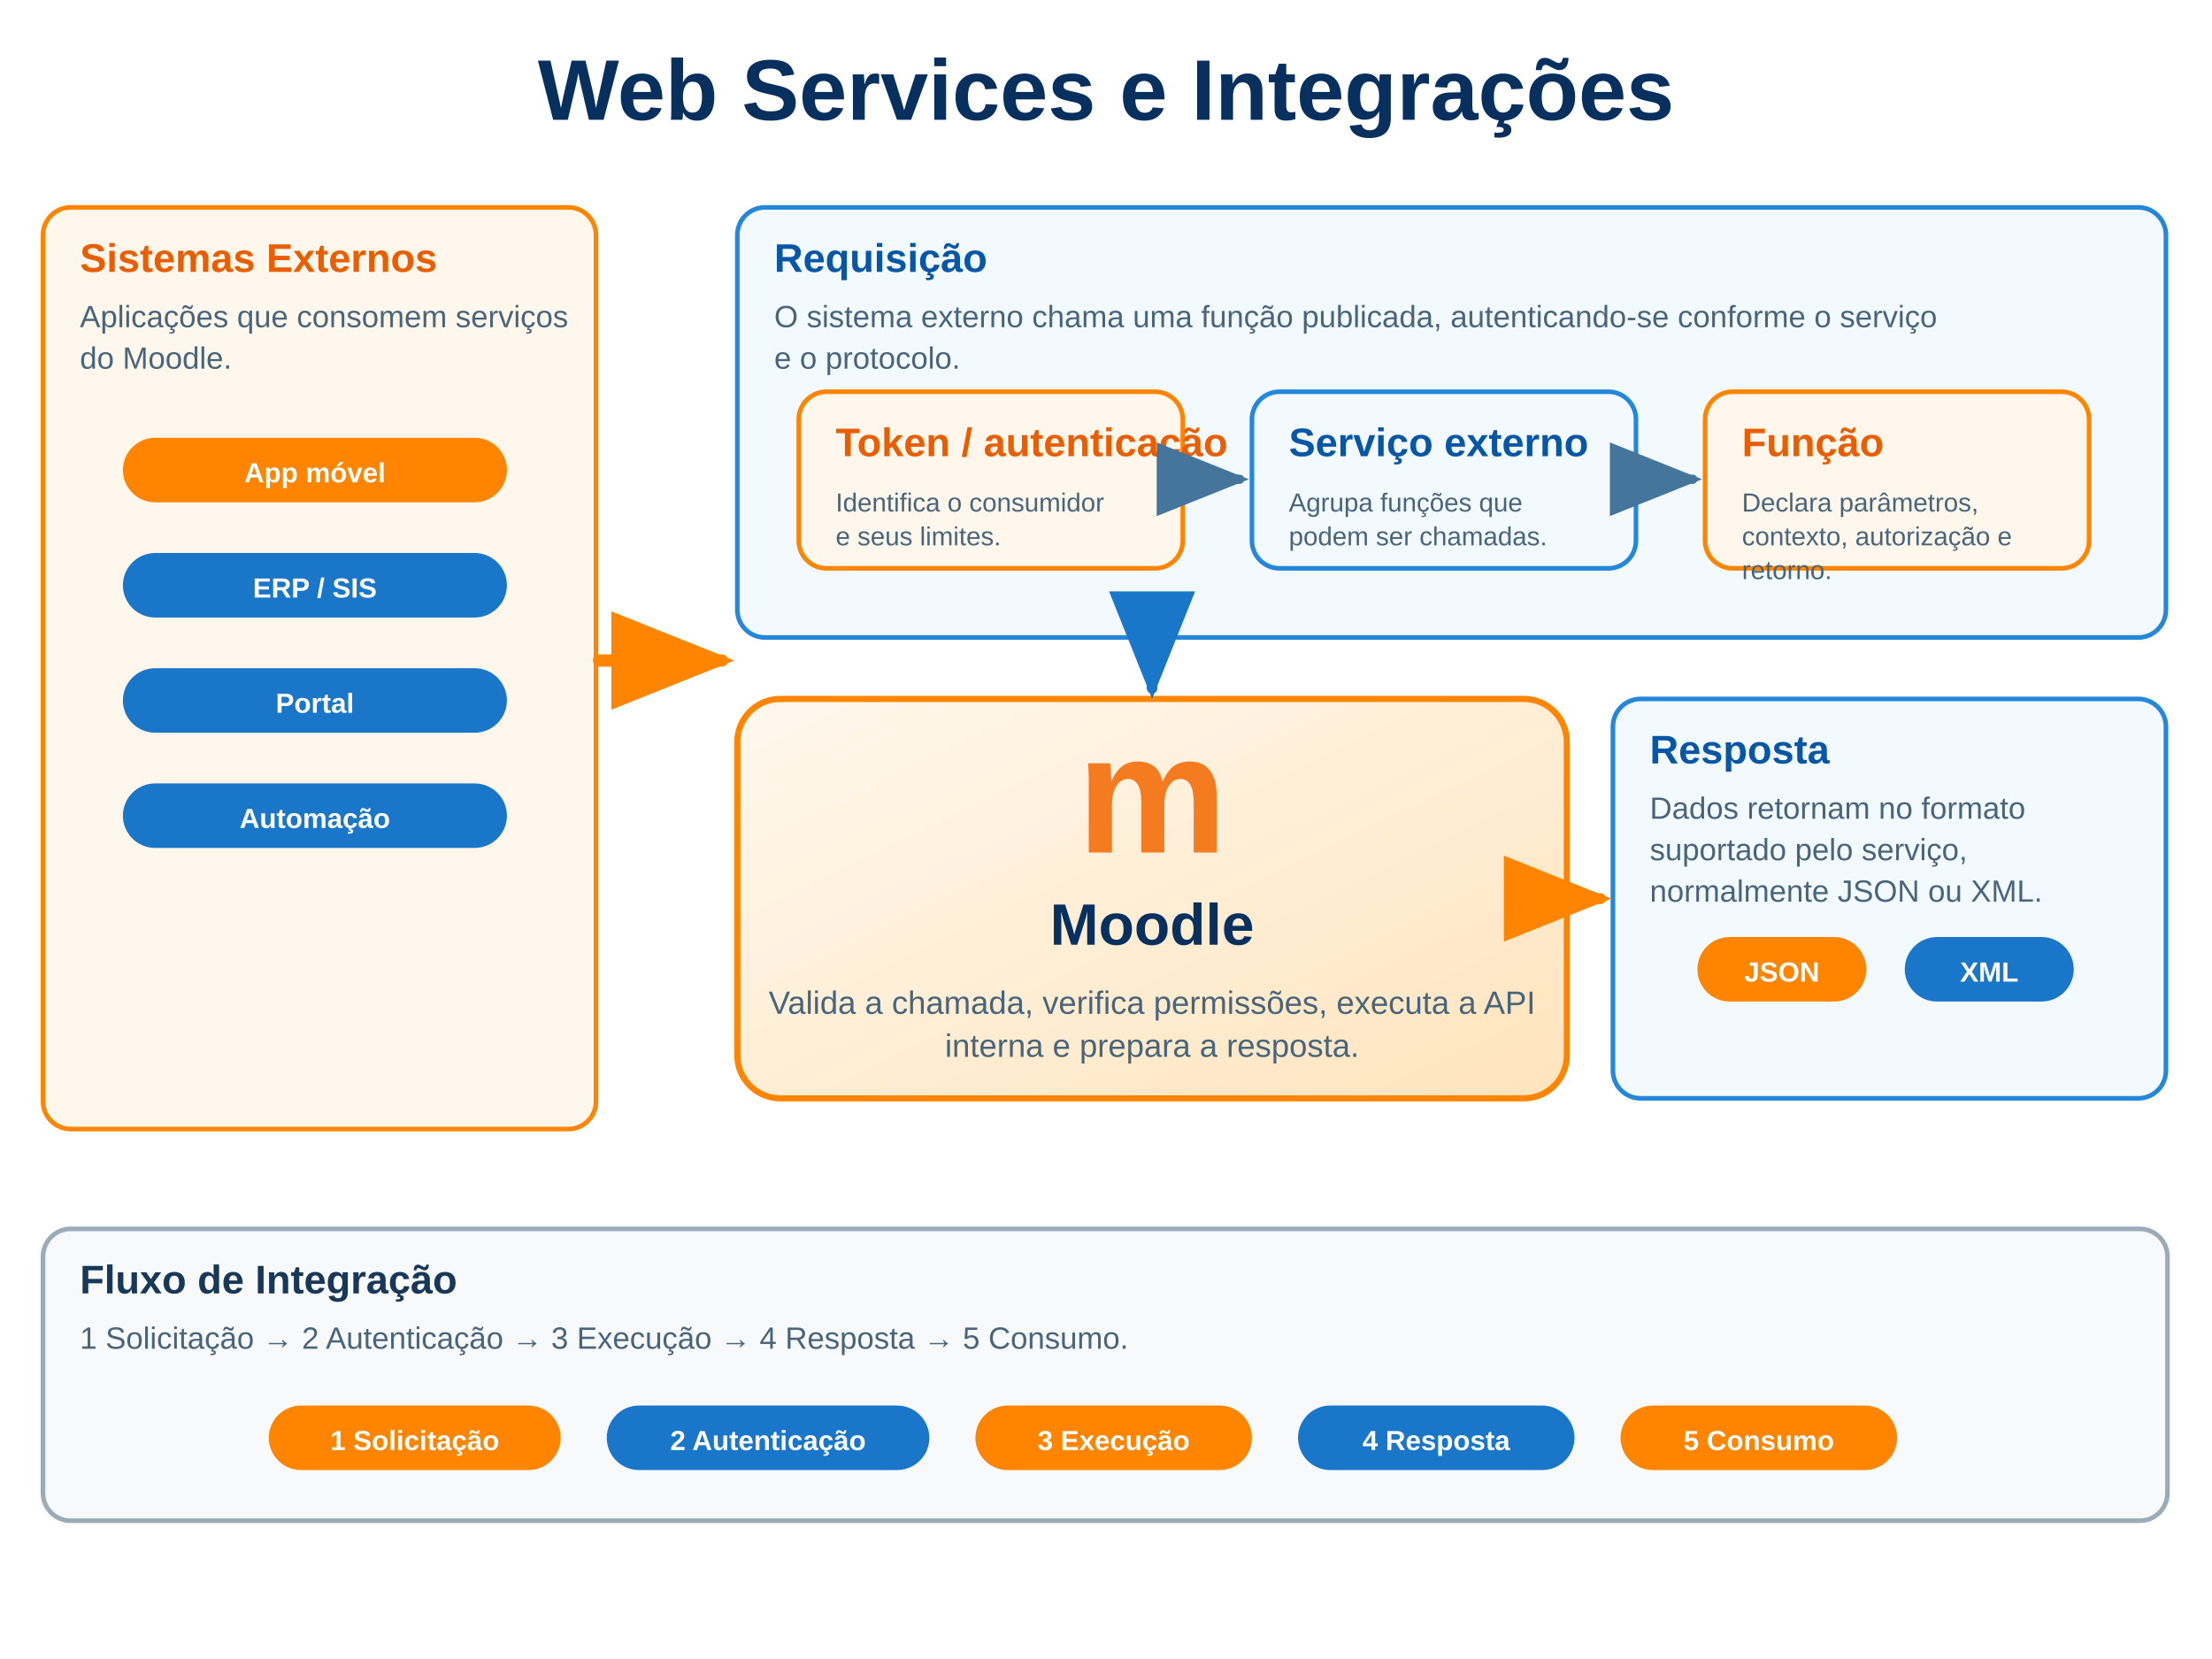
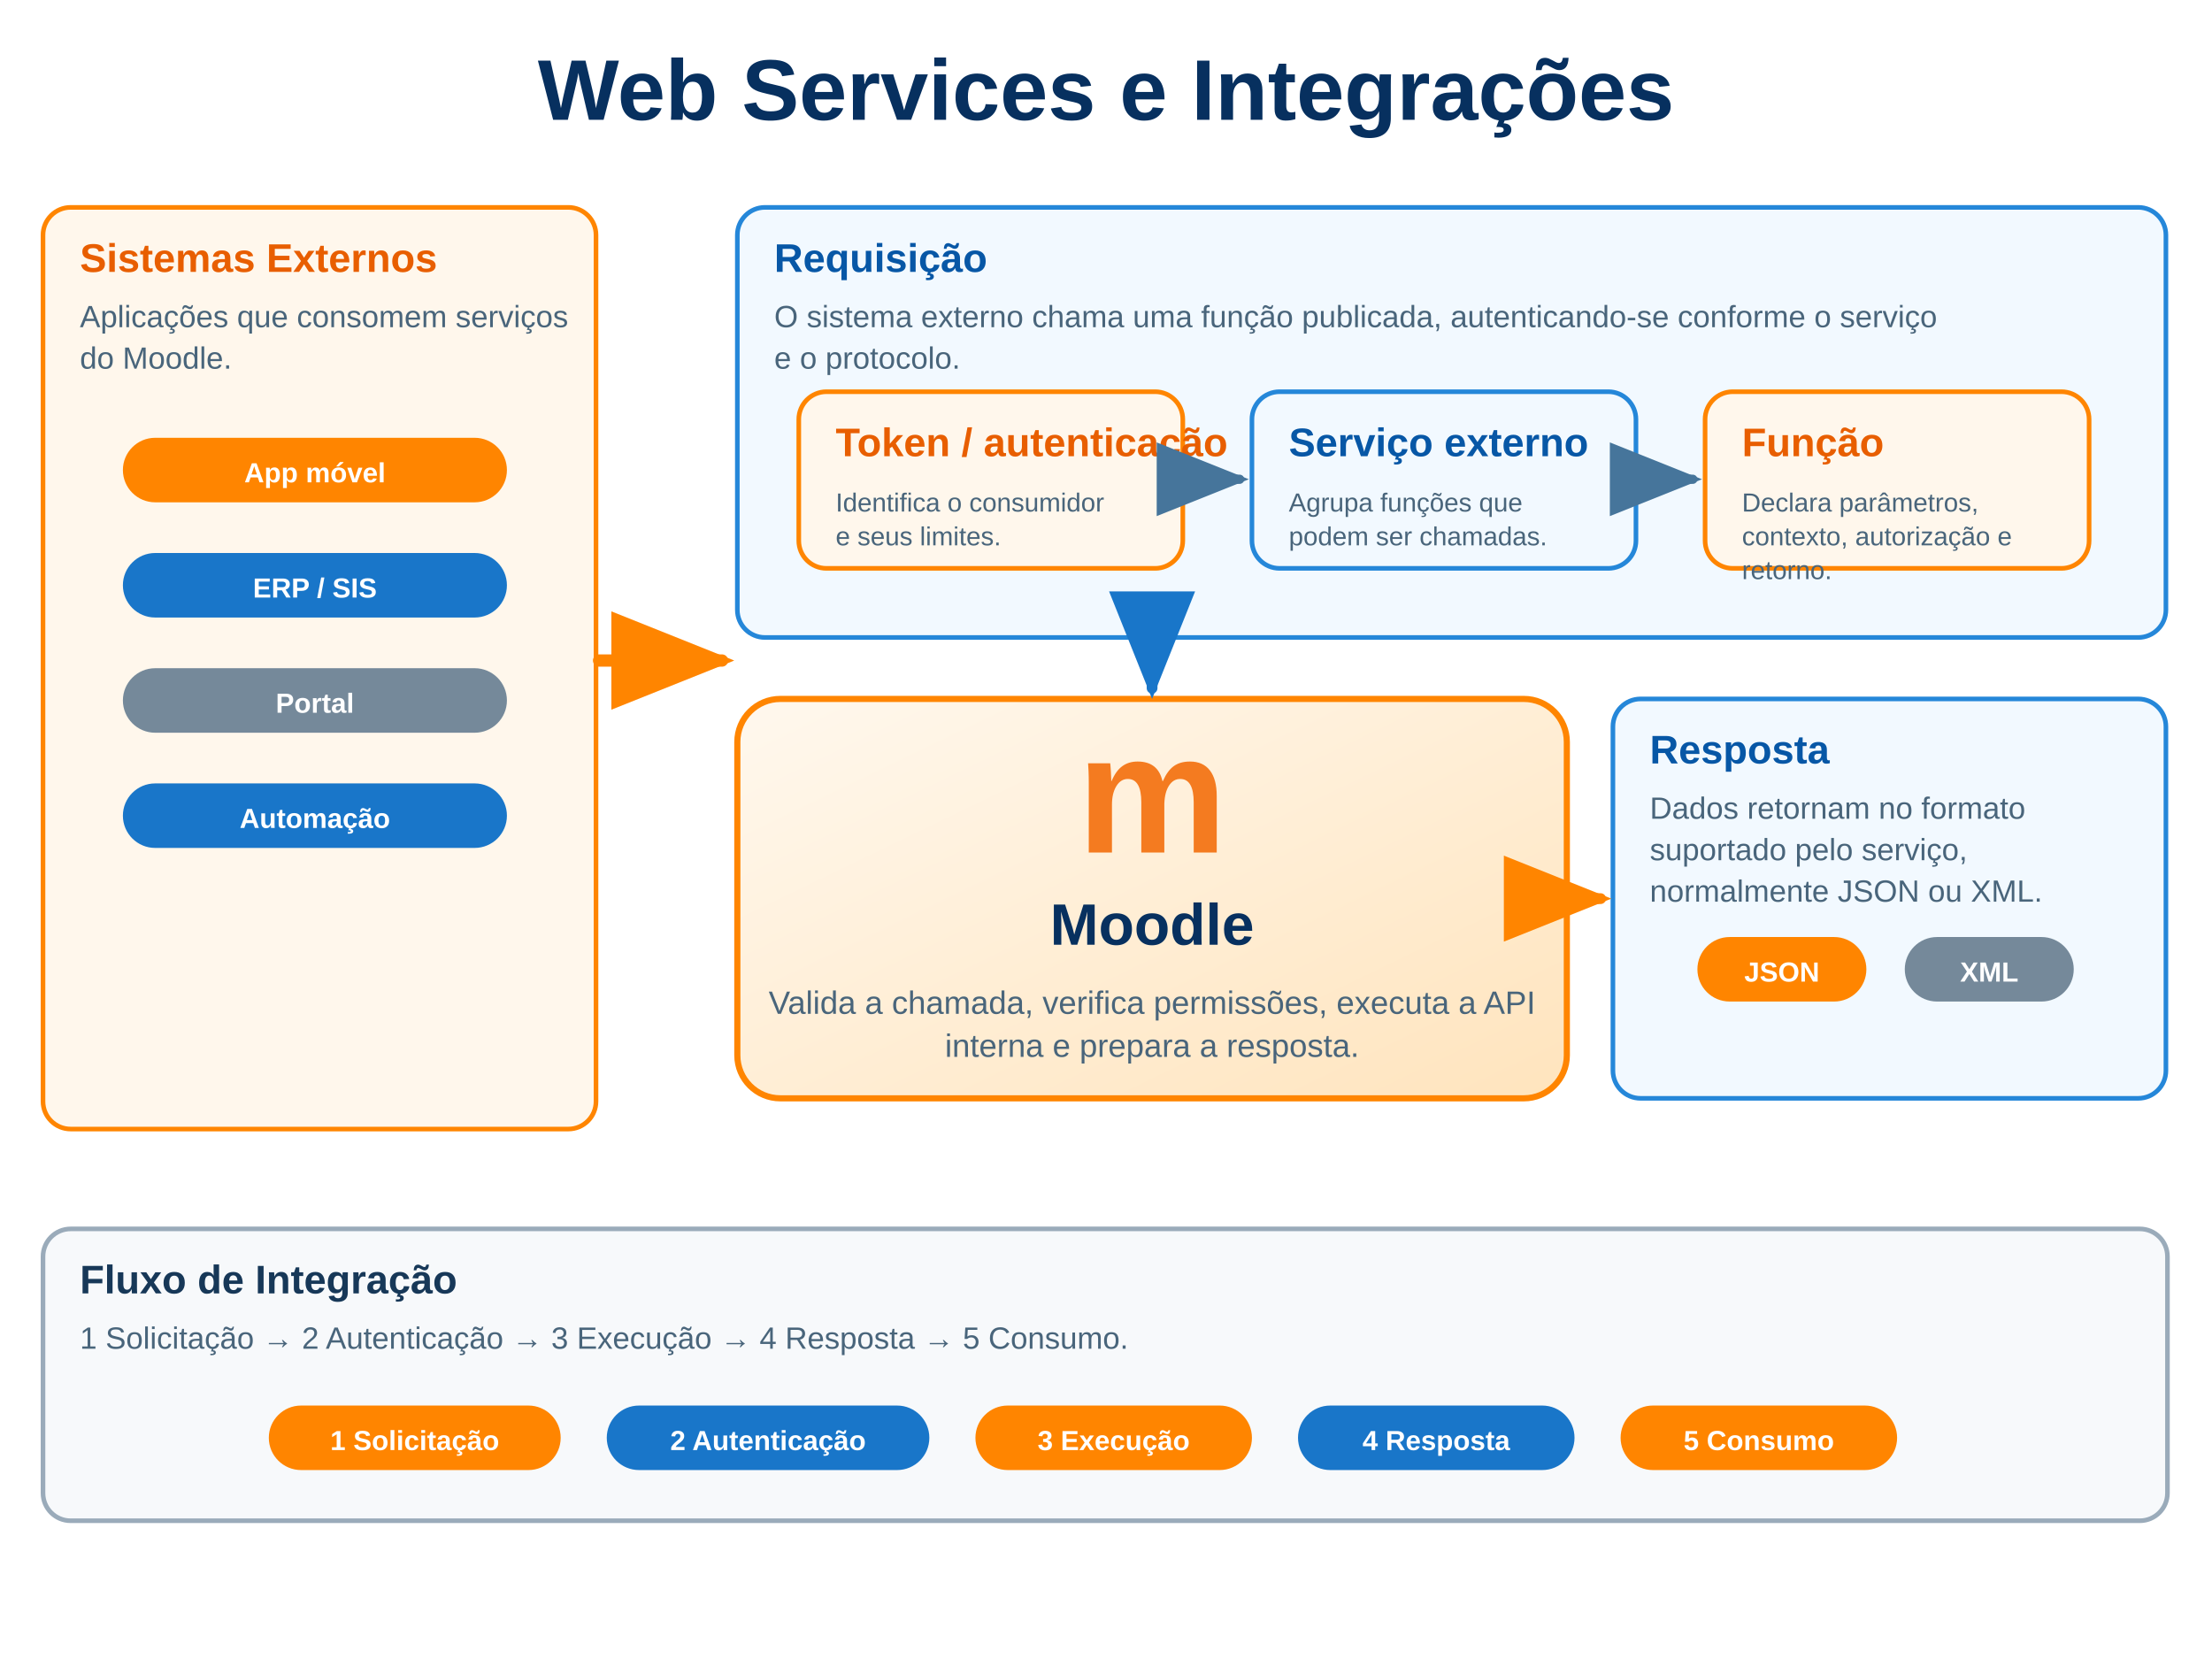
<svg xmlns="http://www.w3.org/2000/svg" width="1440" height="1080" viewBox="0 0 1440 1080">
  <defs>
    <marker id="arrow" markerWidth="12" markerHeight="12" refX="9" refY="4" orient="auto" markerUnits="strokeWidth">
      <path d="M0,0 L0,8 L10,4 z" fill="context-stroke" />
    </marker>
    <linearGradient id="core" x1="0" y1="0" x2="1" y2="1">
      <stop offset="0" stop-color="#fff8ee" />
      <stop offset="1" stop-color="#ffe4bd" />
    </linearGradient>
  </defs>
  <rect width="1440" height="1080" fill="#fff" />
  <text x="720" y="78" font-family="Arial,Helvetica,sans-serif" font-size="56" font-weight="800" fill="#07305f" text-anchor="middle">Web Services e Integrações</text>
  <g>
    <rect x="28" y="135" width="360" height="600" rx="18" fill="#fff7ec" stroke="#ff8500" stroke-width="3" />
    <text x="52" y="177" font-family="Arial,Helvetica,sans-serif" font-size="26" font-weight="700" fill="#e85e00" text-anchor="start">Sistemas Externos</text>
    <text x="52" y="213" font-family="Arial,Helvetica,sans-serif" font-size="20" font-weight="400" fill="#49657b" text-anchor="start">Aplicações que consomem serviços</text>
    <text x="52" y="240" font-family="Arial,Helvetica,sans-serif" font-size="20" font-weight="400" fill="#49657b" text-anchor="start">do Moodle.</text>
  </g>
  <rect x="80" y="285" width="250" height="42" rx="21" fill="#ff8500" />
  <text x="205" y="314" font-family="Arial,Helvetica,sans-serif" font-size="18" font-weight="700" fill="#fff" text-anchor="middle">App móvel</text>
  <rect x="80" y="360" width="250" height="42" rx="21" fill="#1976c9" />
  <text x="205" y="389" font-family="Arial,Helvetica,sans-serif" font-size="18" font-weight="700" fill="#fff" text-anchor="middle">ERP / SIS</text>
-   <rect x="80" y="435" width="250" height="42" rx="21" fill="#1976c9" />
+   <rect x="80" y="435" width="250" height="42" rx="21" fill="#75899a" />
  <text x="205" y="464" font-family="Arial,Helvetica,sans-serif" font-size="18" font-weight="700" fill="#fff" text-anchor="middle">Portal</text>
  <rect x="80" y="510" width="250" height="42" rx="21" fill="#1976c9" />
  <text x="205" y="539" font-family="Arial,Helvetica,sans-serif" font-size="18" font-weight="700" fill="#fff" text-anchor="middle">Automação</text>
  <path d="M 390 430 L 470 430" fill="none" stroke="#ff8500" stroke-width="8" stroke-linecap="round" marker-end="url(#arrow)" />
  <g>
    <rect x="480" y="135" width="930" height="280" rx="18" fill="#f2f9ff" stroke="#2587d9" stroke-width="3" />
    <text x="504" y="177" font-family="Arial,Helvetica,sans-serif" font-size="26" font-weight="700" fill="#0757a6" text-anchor="start">Requisição</text>
    <text x="504" y="213" font-family="Arial,Helvetica,sans-serif" font-size="20" font-weight="400" fill="#49657b" text-anchor="start">O sistema externo chama uma função publicada, autenticando-se conforme o serviço</text>
    <text x="504" y="240" font-family="Arial,Helvetica,sans-serif" font-size="20" font-weight="400" fill="#49657b" text-anchor="start">e o protocolo.</text>
  </g>
  <g>
    <rect x="520" y="255" width="250" height="115" rx="18" fill="#fff7ec" stroke="#ff8500" stroke-width="3" />
    <text x="544" y="297" font-family="Arial,Helvetica,sans-serif" font-size="26" font-weight="700" fill="#e85e00" text-anchor="start">Token / autenticação</text>
    <text x="544" y="333" font-family="Arial,Helvetica,sans-serif" font-size="17" font-weight="400" fill="#49657b" text-anchor="start">Identifica o consumidor</text>
    <text x="544" y="355" font-family="Arial,Helvetica,sans-serif" font-size="17" font-weight="400" fill="#49657b" text-anchor="start">e seus limites.</text>
  </g>
  <g>
    <rect x="815" y="255" width="250" height="115" rx="18" fill="#f2f9ff" stroke="#2587d9" stroke-width="3" />
    <text x="839" y="297" font-family="Arial,Helvetica,sans-serif" font-size="26" font-weight="700" fill="#0757a6" text-anchor="start">Serviço externo</text>
    <text x="839" y="333" font-family="Arial,Helvetica,sans-serif" font-size="17" font-weight="400" fill="#49657b" text-anchor="start">Agrupa funções que</text>
    <text x="839" y="355" font-family="Arial,Helvetica,sans-serif" font-size="17" font-weight="400" fill="#49657b" text-anchor="start">podem ser chamadas.</text>
  </g>
  <g>
    <rect x="1110" y="255" width="250" height="115" rx="18" fill="#fff7ec" stroke="#ff8500" stroke-width="3" />
    <text x="1134" y="297" font-family="Arial,Helvetica,sans-serif" font-size="26" font-weight="700" fill="#e85e00" text-anchor="start">Função</text>
    <text x="1134" y="333" font-family="Arial,Helvetica,sans-serif" font-size="17" font-weight="400" fill="#49657b" text-anchor="start">Declara parâmetros,</text>
    <text x="1134" y="355" font-family="Arial,Helvetica,sans-serif" font-size="17" font-weight="400" fill="#49657b" text-anchor="start">contexto, autorização e</text>
    <text x="1134" y="377" font-family="Arial,Helvetica,sans-serif" font-size="17" font-weight="400" fill="#49657b" text-anchor="start">retorno.</text>
  </g>
  <path d="M 770 312 L 807 312" fill="none" stroke="#46759b" stroke-width="6" stroke-linecap="round" marker-end="url(#arrow)" />
  <path d="M 1065 312 L 1102 312" fill="none" stroke="#46759b" stroke-width="6" stroke-linecap="round" marker-end="url(#arrow)" />
  <rect x="480" y="455" width="540" height="260" rx="28" fill="url(#core)" stroke="#ff8500" stroke-width="4" />
  <text x="750" y="555" font-family="Arial,Helvetica,sans-serif" font-size="110" font-weight="900" fill="#f47b20" text-anchor="middle">m</text>
  <text x="750" y="615" font-family="Arial,Helvetica,sans-serif" font-size="38" font-weight="800" fill="#07305f" text-anchor="middle">Moodle</text>
  <text x="750" y="660" font-family="Arial,Helvetica,sans-serif" font-size="21" font-weight="400" fill="#49657b" text-anchor="middle">Valida a chamada, verifica permissões, executa a API</text>
  <text x="750" y="688" font-family="Arial,Helvetica,sans-serif" font-size="21" font-weight="400" fill="#49657b" text-anchor="middle">interna e prepara a resposta.</text>
  <path d="M 750 418 L 750 448" fill="none" stroke="#1976c9" stroke-width="7" stroke-linecap="round" marker-end="url(#arrow)" />
  <g>
    <rect x="1050" y="455" width="360" height="260" rx="18" fill="#f2f9ff" stroke="#2587d9" stroke-width="3" />
    <text x="1074" y="497" font-family="Arial,Helvetica,sans-serif" font-size="26" font-weight="700" fill="#0757a6" text-anchor="start">Resposta</text>
    <text x="1074" y="533" font-family="Arial,Helvetica,sans-serif" font-size="20" font-weight="400" fill="#49657b" text-anchor="start">Dados retornam no formato</text>
    <text x="1074" y="560" font-family="Arial,Helvetica,sans-serif" font-size="20" font-weight="400" fill="#49657b" text-anchor="start">suportado pelo serviço,</text>
    <text x="1074" y="587" font-family="Arial,Helvetica,sans-serif" font-size="20" font-weight="400" fill="#49657b" text-anchor="start">normalmente JSON ou XML.</text>
  </g>
  <rect x="1105" y="610" width="110" height="42" rx="21" fill="#ff8500" />
  <text x="1160" y="639" font-family="Arial,Helvetica,sans-serif" font-size="18" font-weight="700" fill="#fff" text-anchor="middle">JSON</text>
-   <rect x="1240" y="610" width="110" height="42" rx="21" fill="#1976c9" />
+   <rect x="1240" y="610" width="110" height="42" rx="21" fill="#75899a" />
  <text x="1295" y="639" font-family="Arial,Helvetica,sans-serif" font-size="18" font-weight="700" fill="#fff" text-anchor="middle">XML</text>
  <path d="M 1022 585 L 1042 585" fill="none" stroke="#ff8500" stroke-width="7" stroke-linecap="round" marker-end="url(#arrow)" />
  <g>
    <rect x="28" y="800" width="1383" height="190" rx="18" fill="#f7f9fb" stroke="#9aabba" stroke-width="3" />
    <text x="52" y="842" font-family="Arial,Helvetica,sans-serif" font-size="26" font-weight="700" fill="#173858" text-anchor="start">Fluxo de Integração</text>
    <text x="52" y="878" font-family="Arial,Helvetica,sans-serif" font-size="20" font-weight="400" fill="#49657b" text-anchor="start">1 Solicitação → 2 Autenticação → 3 Execução → 4 Resposta → 5 Consumo.</text>
  </g>
  <rect x="175" y="915" width="190" height="42" rx="21" fill="#ff8500" />
  <text x="270" y="944" font-family="Arial,Helvetica,sans-serif" font-size="18" font-weight="700" fill="#fff" text-anchor="middle">1 Solicitação</text>
  <rect x="395" y="915" width="210" height="42" rx="21" fill="#1976c9" />
  <text x="500" y="944" font-family="Arial,Helvetica,sans-serif" font-size="18" font-weight="700" fill="#fff" text-anchor="middle">2 Autenticação</text>
  <rect x="635" y="915" width="180" height="42" rx="21" fill="#ff8500" />
  <text x="725" y="944" font-family="Arial,Helvetica,sans-serif" font-size="18" font-weight="700" fill="#fff" text-anchor="middle">3 Execução</text>
  <rect x="845" y="915" width="180" height="42" rx="21" fill="#1976c9" />
  <text x="935" y="944" font-family="Arial,Helvetica,sans-serif" font-size="18" font-weight="700" fill="#fff" text-anchor="middle">4 Resposta</text>
  <rect x="1055" y="915" width="180" height="42" rx="21" fill="#ff8500" />
  <text x="1145" y="944" font-family="Arial,Helvetica,sans-serif" font-size="18" font-weight="700" fill="#fff" text-anchor="middle">5 Consumo</text>
</svg>
